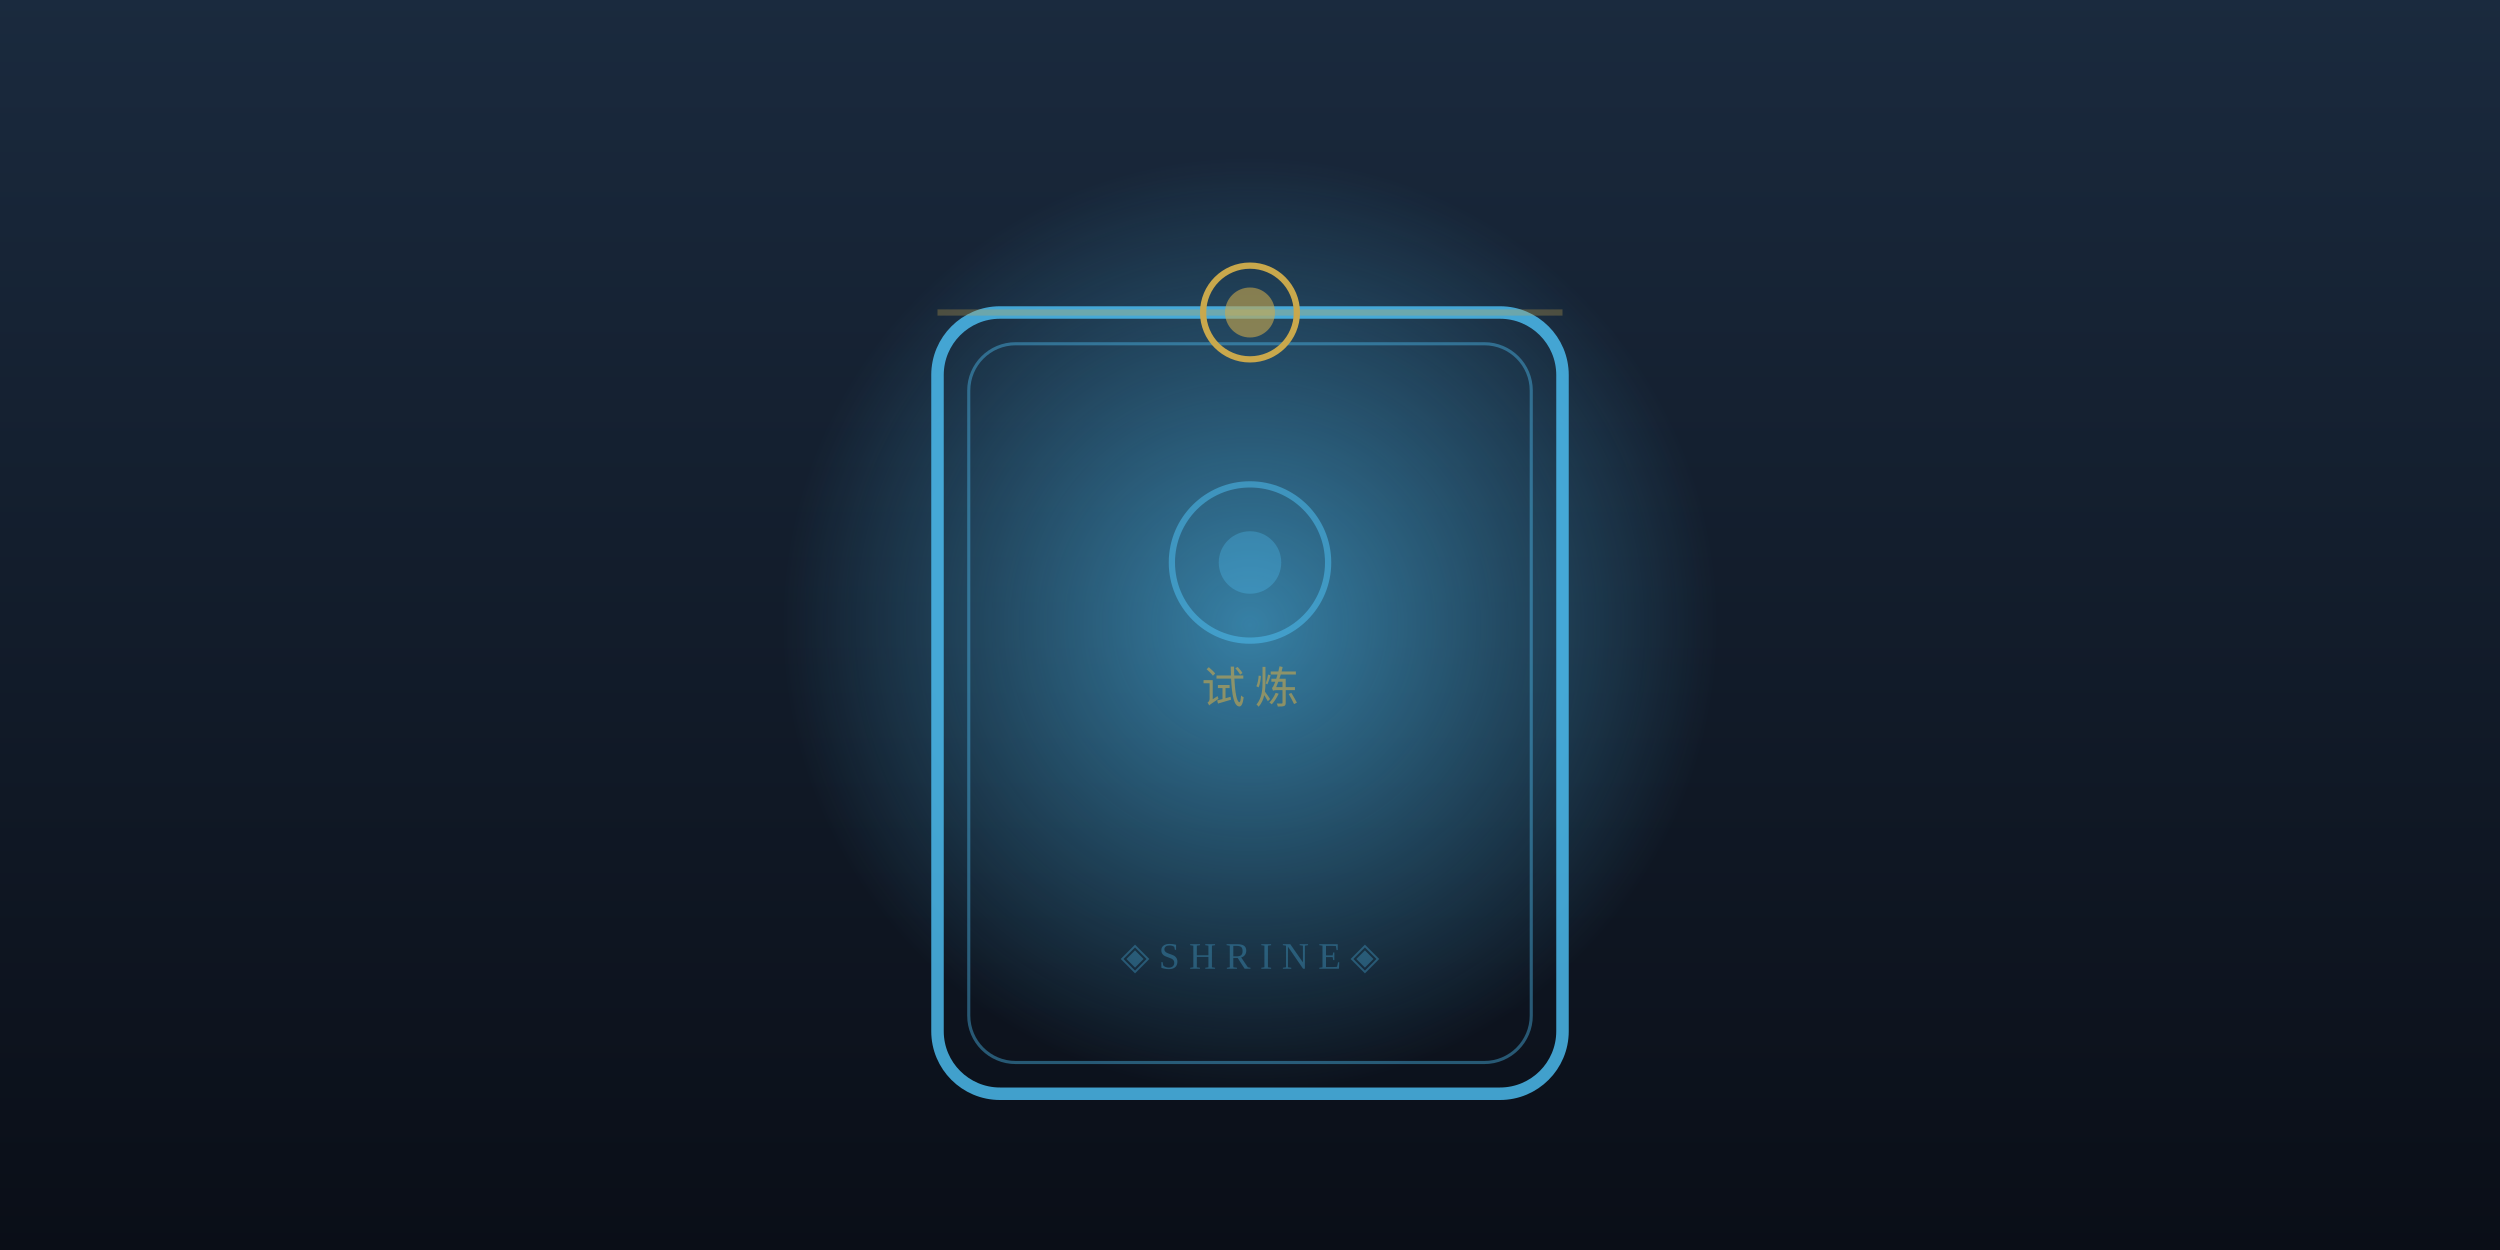
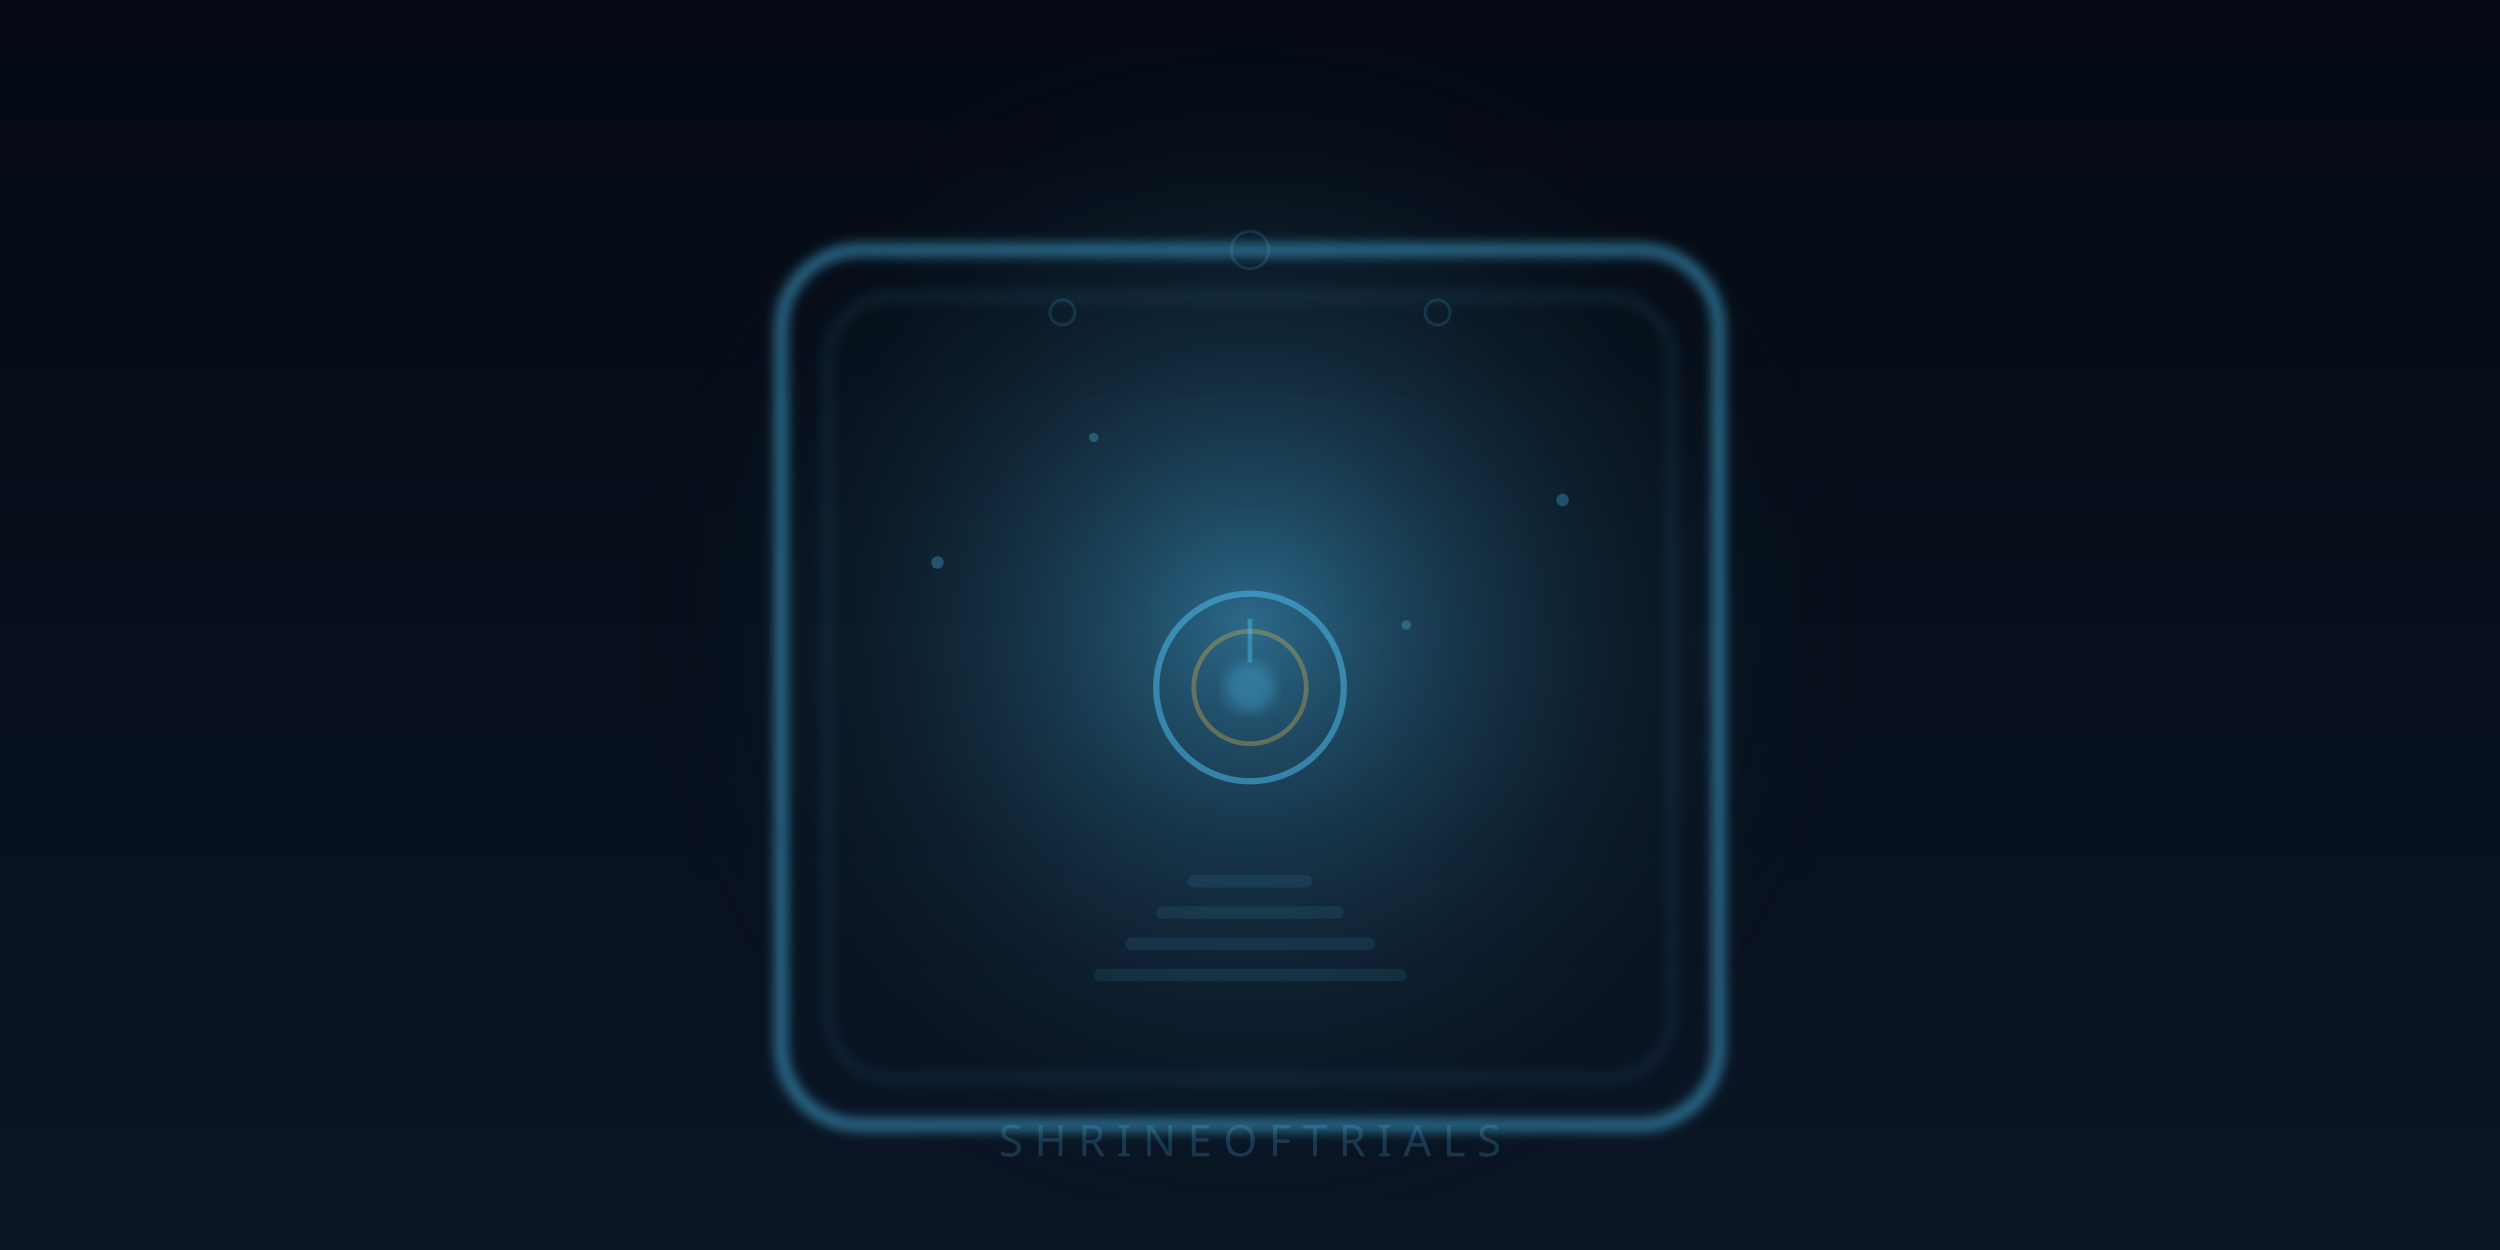
- <svg xmlns="http://www.w3.org/2000/svg" viewBox="0 0 800 400">
+ <svg xmlns="http://www.w3.org/2000/svg" viewBox="0 0 800 400" width="800" height="400">
  <defs>
-     <radialGradient id="glow">
-       <stop offset="0%" stop-color="#4fc3f7" stop-opacity="0.6" />
-       <stop offset="100%" stop-color="#4fc3f7" stop-opacity="0" />
+     <radialGradient id="shrineGlow" cx="50%" cy="50%">
+       <stop offset="0%" stop-color="#4fc3f7" stop-opacity="0.5" />
+       <stop offset="100%" stop-color="transparent" />
    </radialGradient>
-     <linearGradient id="floor" x1="0" y1="0" x2="0" y2="1">
-       <stop offset="0%" stop-color="#1a2a3e" />
-       <stop offset="100%" stop-color="#0a0e17" />
+     <linearGradient id="shrineBg" x1="0" y1="0" x2="0" y2="1">
+       <stop offset="0%" stop-color="#050a14" />
+       <stop offset="100%" stop-color="#0a1525" />
    </linearGradient>
+     <filter id="blueGlow">
+       <feGaussianBlur stdDeviation="2" />
+     </filter>
  </defs>
-   <rect fill="url(#floor)" width="800" height="400" />
-   <circle cx="400" cy="200" r="150" fill="url(#glow)" />
-   <rect x="300" y="100" width="200" height="250" rx="20" fill="none" stroke="#4fc3f7" stroke-width="4" opacity="0.8" />
-   <rect x="310" y="110" width="180" height="230" rx="15" fill="none" stroke="#4fc3f7" stroke-width="1" opacity="0.4" />
-   <circle cx="400" cy="100" r="15" fill="none" stroke="#c9a84c" stroke-width="2" />
-   <circle cx="400" cy="100" r="8" fill="#c9a84c" opacity="0.6" />
-   <line x1="300" y1="100" x2="500" y2="100" stroke="#c9a84c" stroke-width="2" opacity="0.3" />
-   <g transform="translate(400,310)" fill="#4fc3f7" opacity="0.3" text-anchor="middle" font-size="12">
-     <text>◈ S H R I N E ◈</text>
+   <rect fill="url(#shrineBg)" width="800" height="400" />
+   <circle cx="400" cy="200" r="200" fill="url(#shrineGlow)" />
+   <g filter="url(#blueGlow)">
+     <rect x="250" y="80" width="300" height="280" rx="25" fill="none" stroke="#4fc3f7" stroke-width="3" opacity="0.7" />
+     <rect x="265" y="95" width="270" height="250" rx="20" fill="none" stroke="#4fc3f7" stroke-width="1" opacity="0.3" />
  </g>
-   <g transform="translate(400,180)">
-     <circle r="25" fill="none" stroke="#4fc3f7" stroke-width="2" opacity="0.5" />
-     <circle r="10" fill="#4fc3f7" opacity="0.3" />
-     <text y="45" text-anchor="middle" fill="#c9a84c" font-size="14" opacity="0.6">试 炼</text>
+   <g transform="translate(400,220)">
+     <circle r="30" fill="none" stroke="#4fc3f7" stroke-width="2" opacity="0.5" />
+     <circle r="18" fill="none" stroke="#c9a84c" stroke-width="1.5" opacity="0.4" />
+     <circle r="8" fill="#4fc3f7" opacity="0.3" filter="url(#blueGlow)" />
+     <line x1="0" y1="-8" x2="0" y2="-22" stroke="#4fc3f7" stroke-width="1.5" opacity="0.4" />
  </g>
+   <g opacity="0.15" stroke="#4fc3f7" stroke-width="1" fill="none">
+     <circle cx="400" cy="80" r="6" />
+     <circle cx="340" cy="100" r="4" />
+     <circle cx="460" cy="100" r="4" />
+   </g>
+   <g opacity="0.1" fill="#4fc3f7">
+     <rect x="380" y="280" width="40" height="4" rx="2" />
+     <rect x="370" y="290" width="60" height="4" rx="2" />
+     <rect x="360" y="300" width="80" height="4" rx="2" />
+     <rect x="350" y="310" width="100" height="4" rx="2" />
+   </g>
+   <g fill="#4fc3f7" opacity="0.3">
+     <circle cx="300" cy="180" r="2">
+       <animate attributeName="opacity" values="0.1;0.5;0.1" dur="3s" repeatCount="indefinite" />
+     </circle>
+     <circle cx="500" cy="160" r="2">
+       <animate attributeName="opacity" values="0.5;0.1;0.5" dur="2.5s" repeatCount="indefinite" />
+     </circle>
+     <circle cx="350" cy="140" r="1.5">
+       <animate attributeName="opacity" values="0.2;0.6;0.2" dur="4s" repeatCount="indefinite" />
+     </circle>
+     <circle cx="450" cy="200" r="1.5">
+       <animate attributeName="opacity" values="0.3;0.1;0.3" dur="3.5s" repeatCount="indefinite" />
+     </circle>
+   </g>
+   <text x="400" y="370" text-anchor="middle" fill="#4fc3f7" font-size="14" font-family="sans-serif" opacity="0.2">S H R I N E   O F   T R I A L S</text>
</svg>
